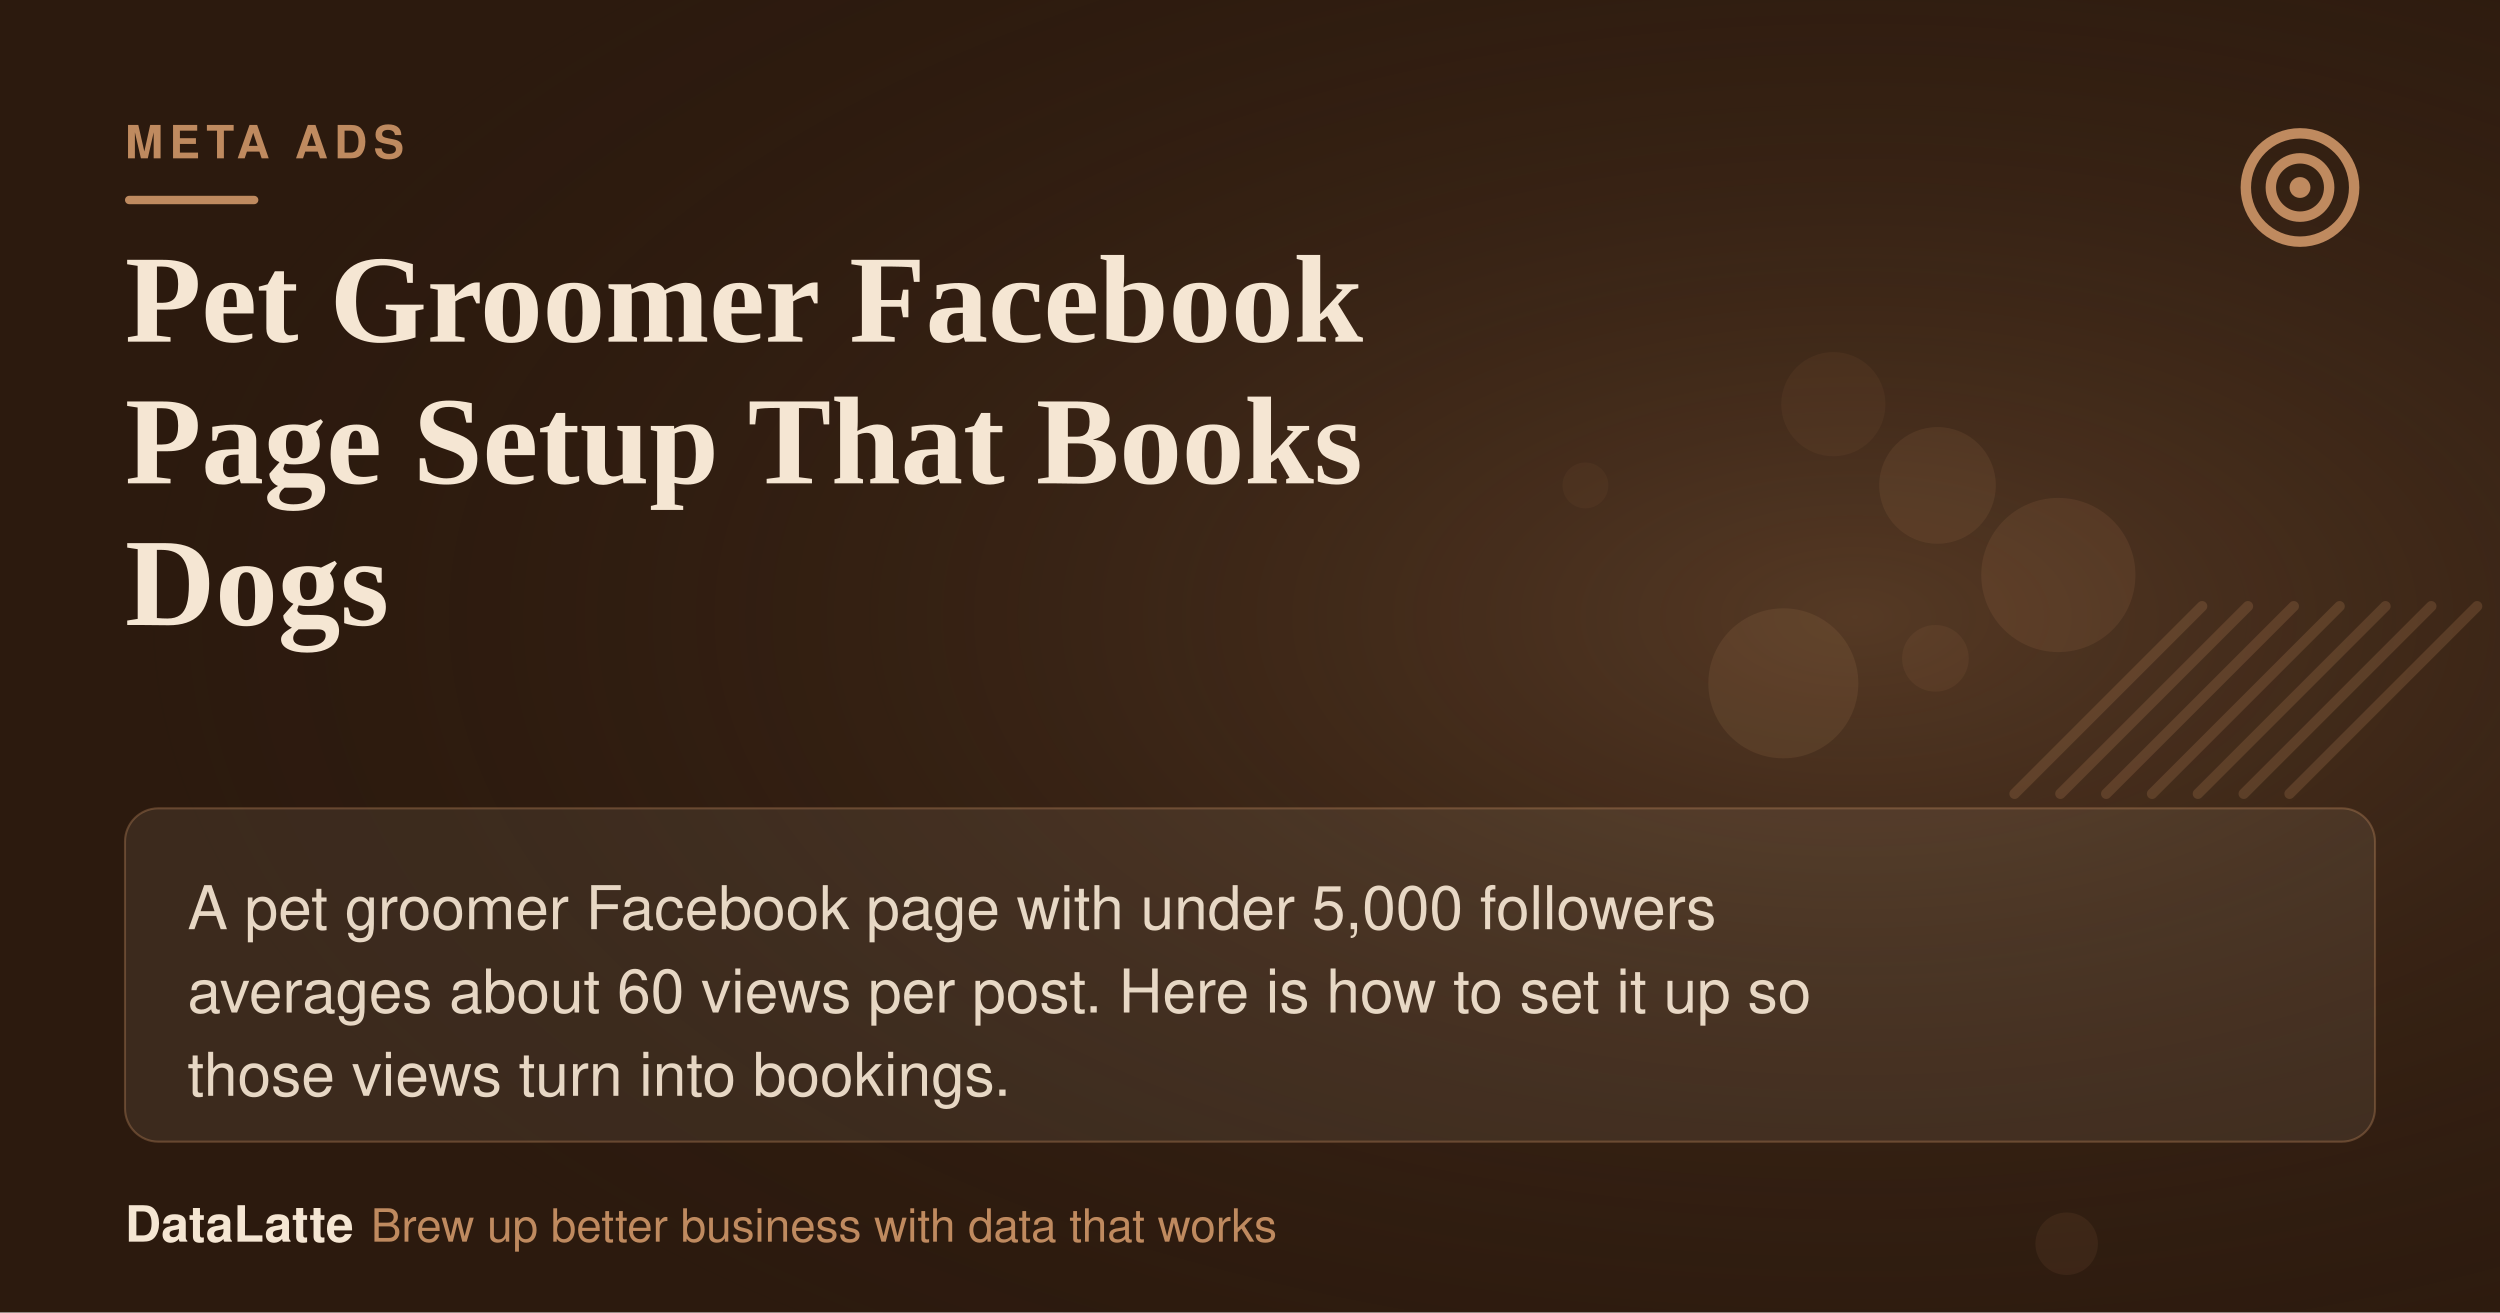
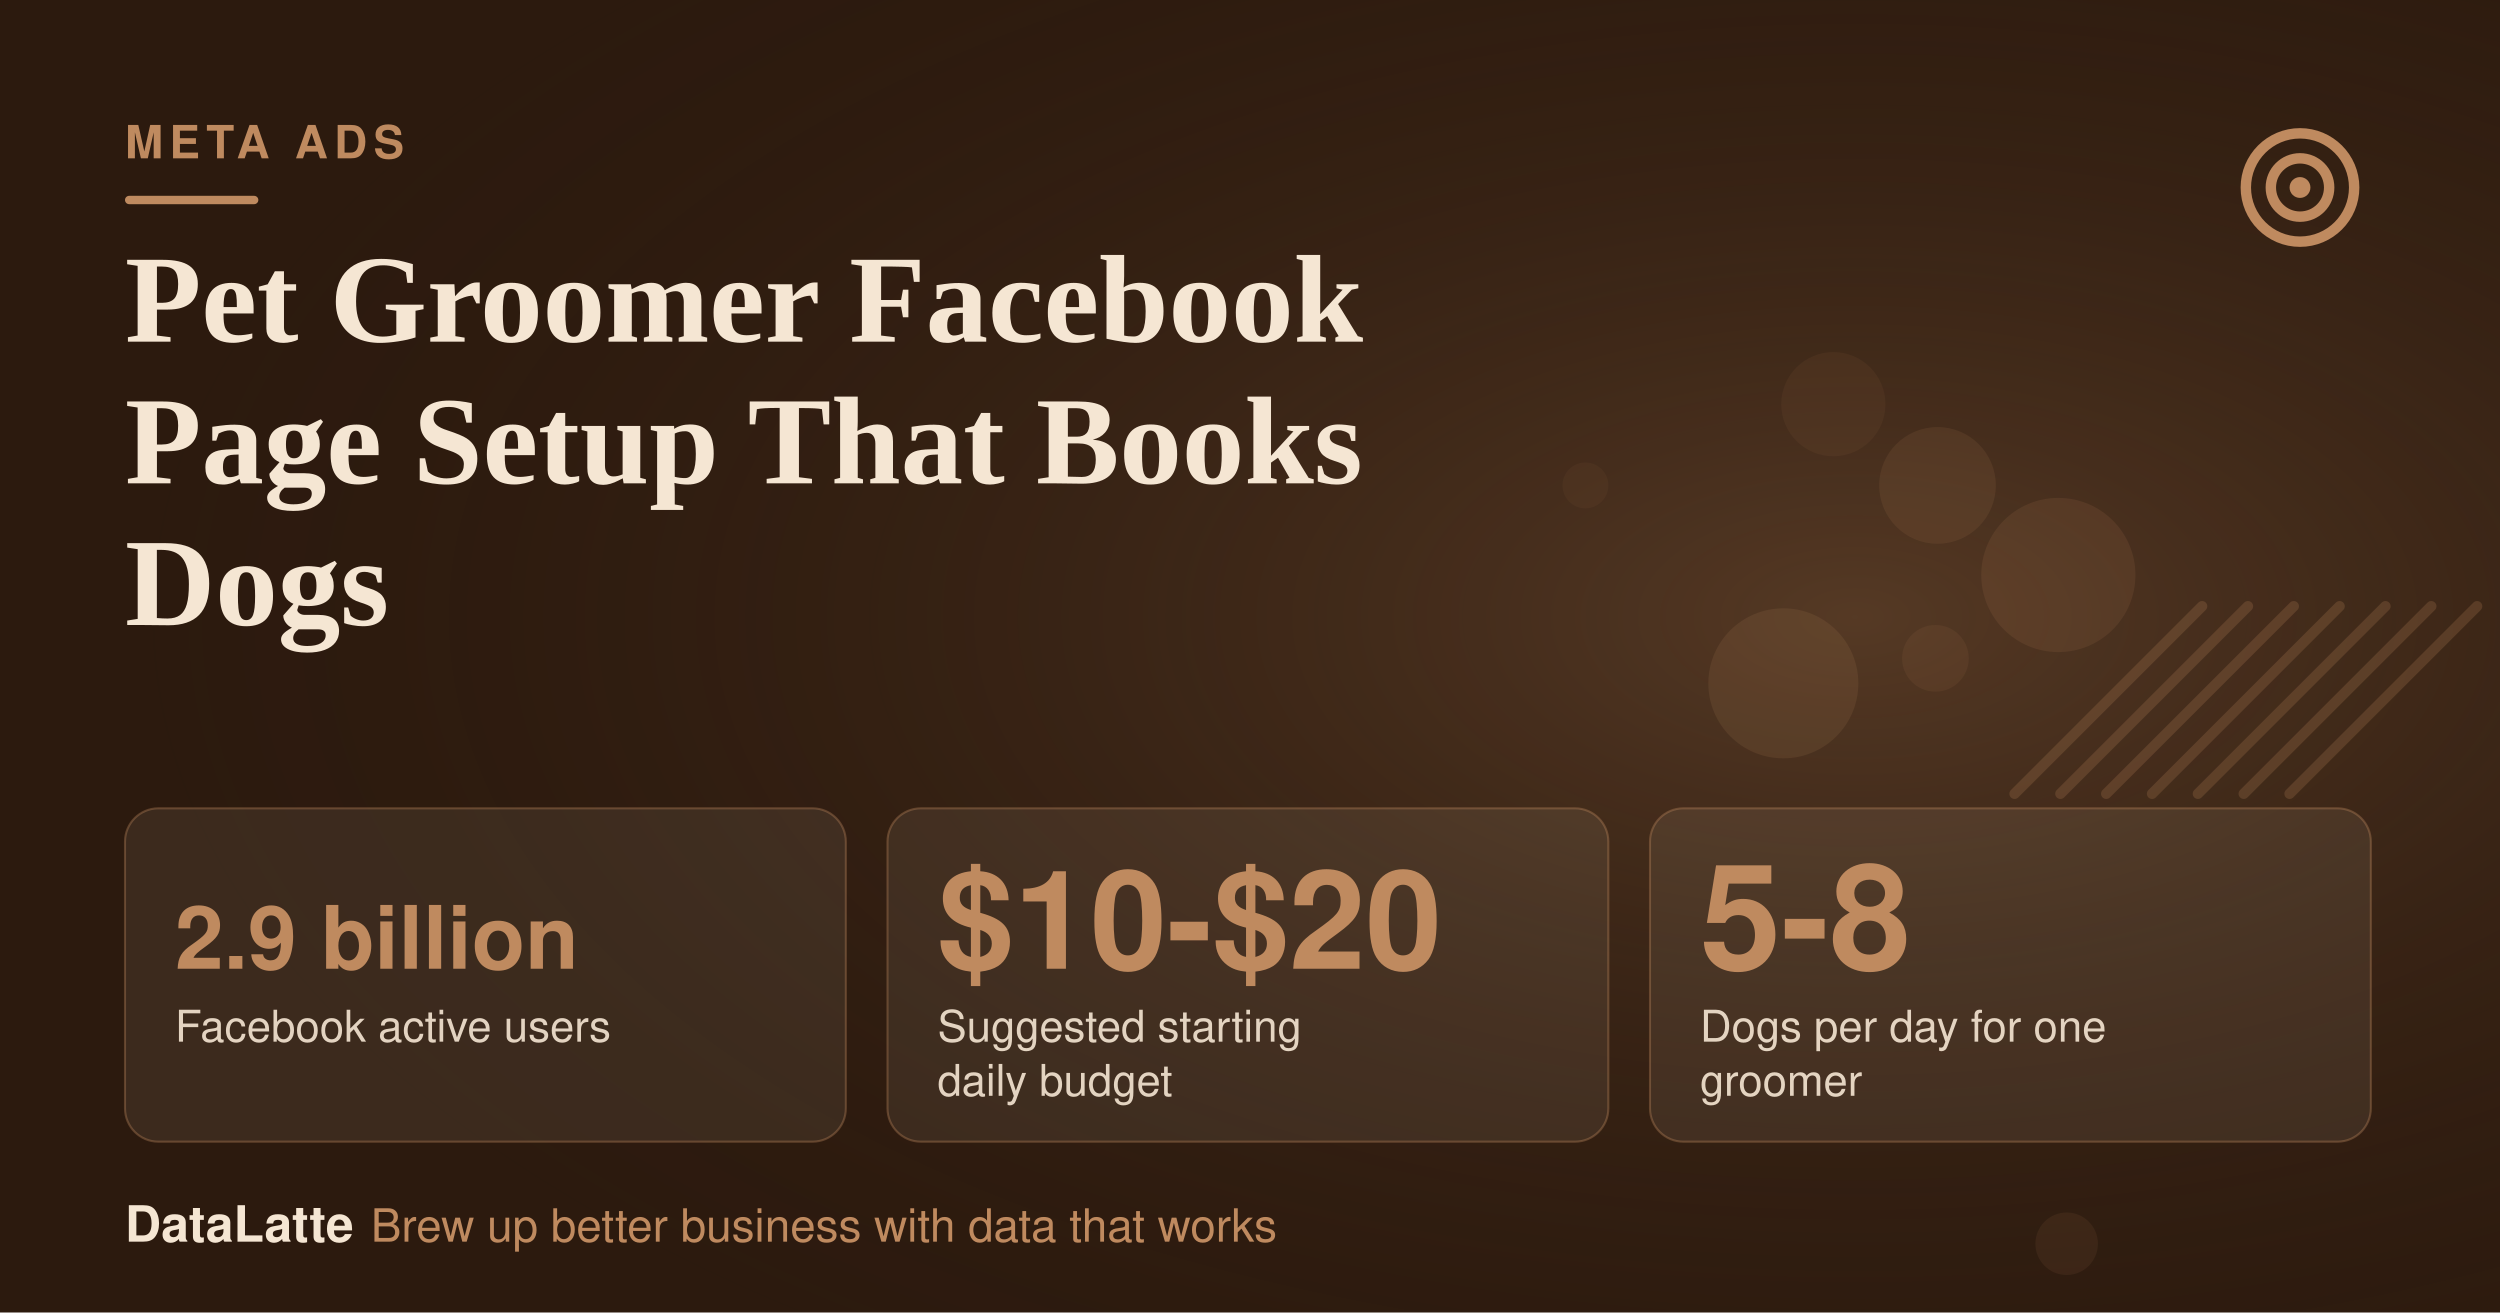
<svg xmlns="http://www.w3.org/2000/svg" width="1200" height="630" viewBox="0 0 1200 630" role="img" aria-label="Pet Groomer Facebook Page Setup That Books Dogs">
  <defs>
    <radialGradient id="g" cx="74%" cy="47%" r="70%">
      <stop offset="0" stop-color="#bf8a5f" stop-opacity="0.28" />
      <stop offset="1" stop-color="#2c1a0e" stop-opacity="0" />
    </radialGradient>
  </defs>
  <rect width="1200" height="630" fill="#2c1a0e" />
  <rect width="1200" height="630" fill="url(#g)" />
  <line x1="967" y1="381" x2="1057" y2="291" stroke="#bf8a5f" stroke-opacity="0.22" stroke-width="5" stroke-linecap="round" />
  <line x1="989" y1="381" x2="1079" y2="291" stroke="#bf8a5f" stroke-opacity="0.22" stroke-width="5" stroke-linecap="round" />
  <line x1="1011" y1="381" x2="1101" y2="291" stroke="#bf8a5f" stroke-opacity="0.22" stroke-width="5" stroke-linecap="round" />
  <line x1="1033" y1="381" x2="1123" y2="291" stroke="#bf8a5f" stroke-opacity="0.22" stroke-width="5" stroke-linecap="round" />
  <line x1="1055" y1="381" x2="1145" y2="291" stroke="#bf8a5f" stroke-opacity="0.22" stroke-width="5" stroke-linecap="round" />
  <line x1="1077" y1="381" x2="1167" y2="291" stroke="#bf8a5f" stroke-opacity="0.22" stroke-width="5" stroke-linecap="round" />
  <line x1="1099" y1="381" x2="1189" y2="291" stroke="#bf8a5f" stroke-opacity="0.22" stroke-width="5" stroke-linecap="round" />
  <circle cx="930" cy="233" r="28" fill="#bf8a5f" fill-opacity="0.11" />
  <circle cx="992" cy="597" r="15" fill="#bf8a5f" fill-opacity="0.09" />
  <circle cx="929" cy="316" r="16" fill="#bf8a5f" fill-opacity="0.09" />
  <circle cx="761" cy="233" r="11" fill="#bf8a5f" fill-opacity="0.06" />
  <circle cx="856" cy="328" r="36" fill="#bf8a5f" fill-opacity="0.13" />
  <circle cx="988" cy="276" r="37" fill="#bf8a5f" fill-opacity="0.12" />
  <circle cx="880" cy="194" r="25" fill="#bf8a5f" fill-opacity="0.07" />
  <g transform="translate(1076 62) scale(1.0)">
    <circle cx="28" cy="28" r="26" fill="none" stroke="#bf8a5f" stroke-width="5" />
    <circle cx="28" cy="28" r="14" fill="none" stroke="#bf8a5f" stroke-width="5" />
    <circle cx="28" cy="28" r="5" fill="#bf8a5f" />
  </g>
  <text x="60" y="76" font-family="Helvetica, Arial, sans-serif" font-size="22" font-weight="700" fill="#bf8a5f" letter-spacing="3">META ADS</text>
  <rect x="60" y="94" width="64" height="4" rx="2" fill="#bf8a5f" />
  <text x="60" y="164" font-family="Georgia, 'Times New Roman', serif" font-size="60" font-weight="700" fill="#f5e6d3">Pet Groomer Facebook</text>
  <text x="60" y="232" font-family="Georgia, 'Times New Roman', serif" font-size="60" font-weight="700" fill="#f5e6d3">Page Setup That Books</text>
  <text x="60" y="300" font-family="Georgia, 'Times New Roman', serif" font-size="60" font-weight="700" fill="#f5e6d3">Dogs</text>
-   <rect x="60" y="388" width="1080" height="160" rx="16" fill="#f5e6d3" fill-opacity="0.08" stroke="#bf8a5f" stroke-opacity="0.35" />
-   <text x="90" y="446" font-family="Helvetica, Arial, sans-serif" font-size="29" fill="#f5e6d3" fill-opacity="0.92">A pet groomer Facebook page with under 5,000 followers</text>
-   <text x="90" y="486" font-family="Helvetica, Arial, sans-serif" font-size="29" fill="#f5e6d3" fill-opacity="0.92">averages about 60 views per post. Here is how to set it up so</text>
-   <text x="90" y="526" font-family="Helvetica, Arial, sans-serif" font-size="29" fill="#f5e6d3" fill-opacity="0.92">those views turn into bookings.</text>
+   <rect x="60" y="388" width="346" height="160" rx="16" fill="#f5e6d3" fill-opacity="0.08" stroke="#bf8a5f" stroke-opacity="0.35" />
+   <text x="84" y="465" font-family="Helvetica, Arial, sans-serif" font-size="42" font-weight="800" fill="#bf8a5f">2.9 billion</text>
+   <text x="84" y="500" font-family="Helvetica, Arial, sans-serif" font-size="21" fill="#f5e6d3" fill-opacity="0.9">Facebook active users</text>
+   <rect x="426" y="388" width="346" height="160" rx="16" fill="#f5e6d3" fill-opacity="0.08" stroke="#bf8a5f" stroke-opacity="0.35" />
+   <text x="450" y="465" font-family="Helvetica, Arial, sans-serif" font-size="66" font-weight="800" fill="#bf8a5f">$10-$20</text>
+   <text x="450" y="500" font-family="Helvetica, Arial, sans-serif" font-size="21" fill="#f5e6d3" fill-opacity="0.9">Suggested starting</text>
+   <text x="450" y="526" font-family="Helvetica, Arial, sans-serif" font-size="21" fill="#f5e6d3" fill-opacity="0.9">daily budget</text>
+   <rect x="792" y="388" width="346" height="160" rx="16" fill="#f5e6d3" fill-opacity="0.08" stroke="#bf8a5f" stroke-opacity="0.35" />
+   <text x="816" y="465" font-family="Helvetica, Arial, sans-serif" font-size="70" font-weight="800" fill="#bf8a5f">5-8</text>
+   <text x="816" y="500" font-family="Helvetica, Arial, sans-serif" font-size="21" fill="#f5e6d3" fill-opacity="0.9">Dogs per day for one</text>
+   <text x="816" y="526" font-family="Helvetica, Arial, sans-serif" font-size="21" fill="#f5e6d3" fill-opacity="0.9">groomer</text>
  <text x="60" y="596" font-family="Helvetica, Arial, sans-serif" font-size="24" font-weight="700" fill="#f5e6d3">DataLatte</text>
  <text x="178" y="596" font-family="Helvetica, Arial, sans-serif" font-size="22" fill="#bf8a5f">Brew up better business with data that works</text>
</svg>
